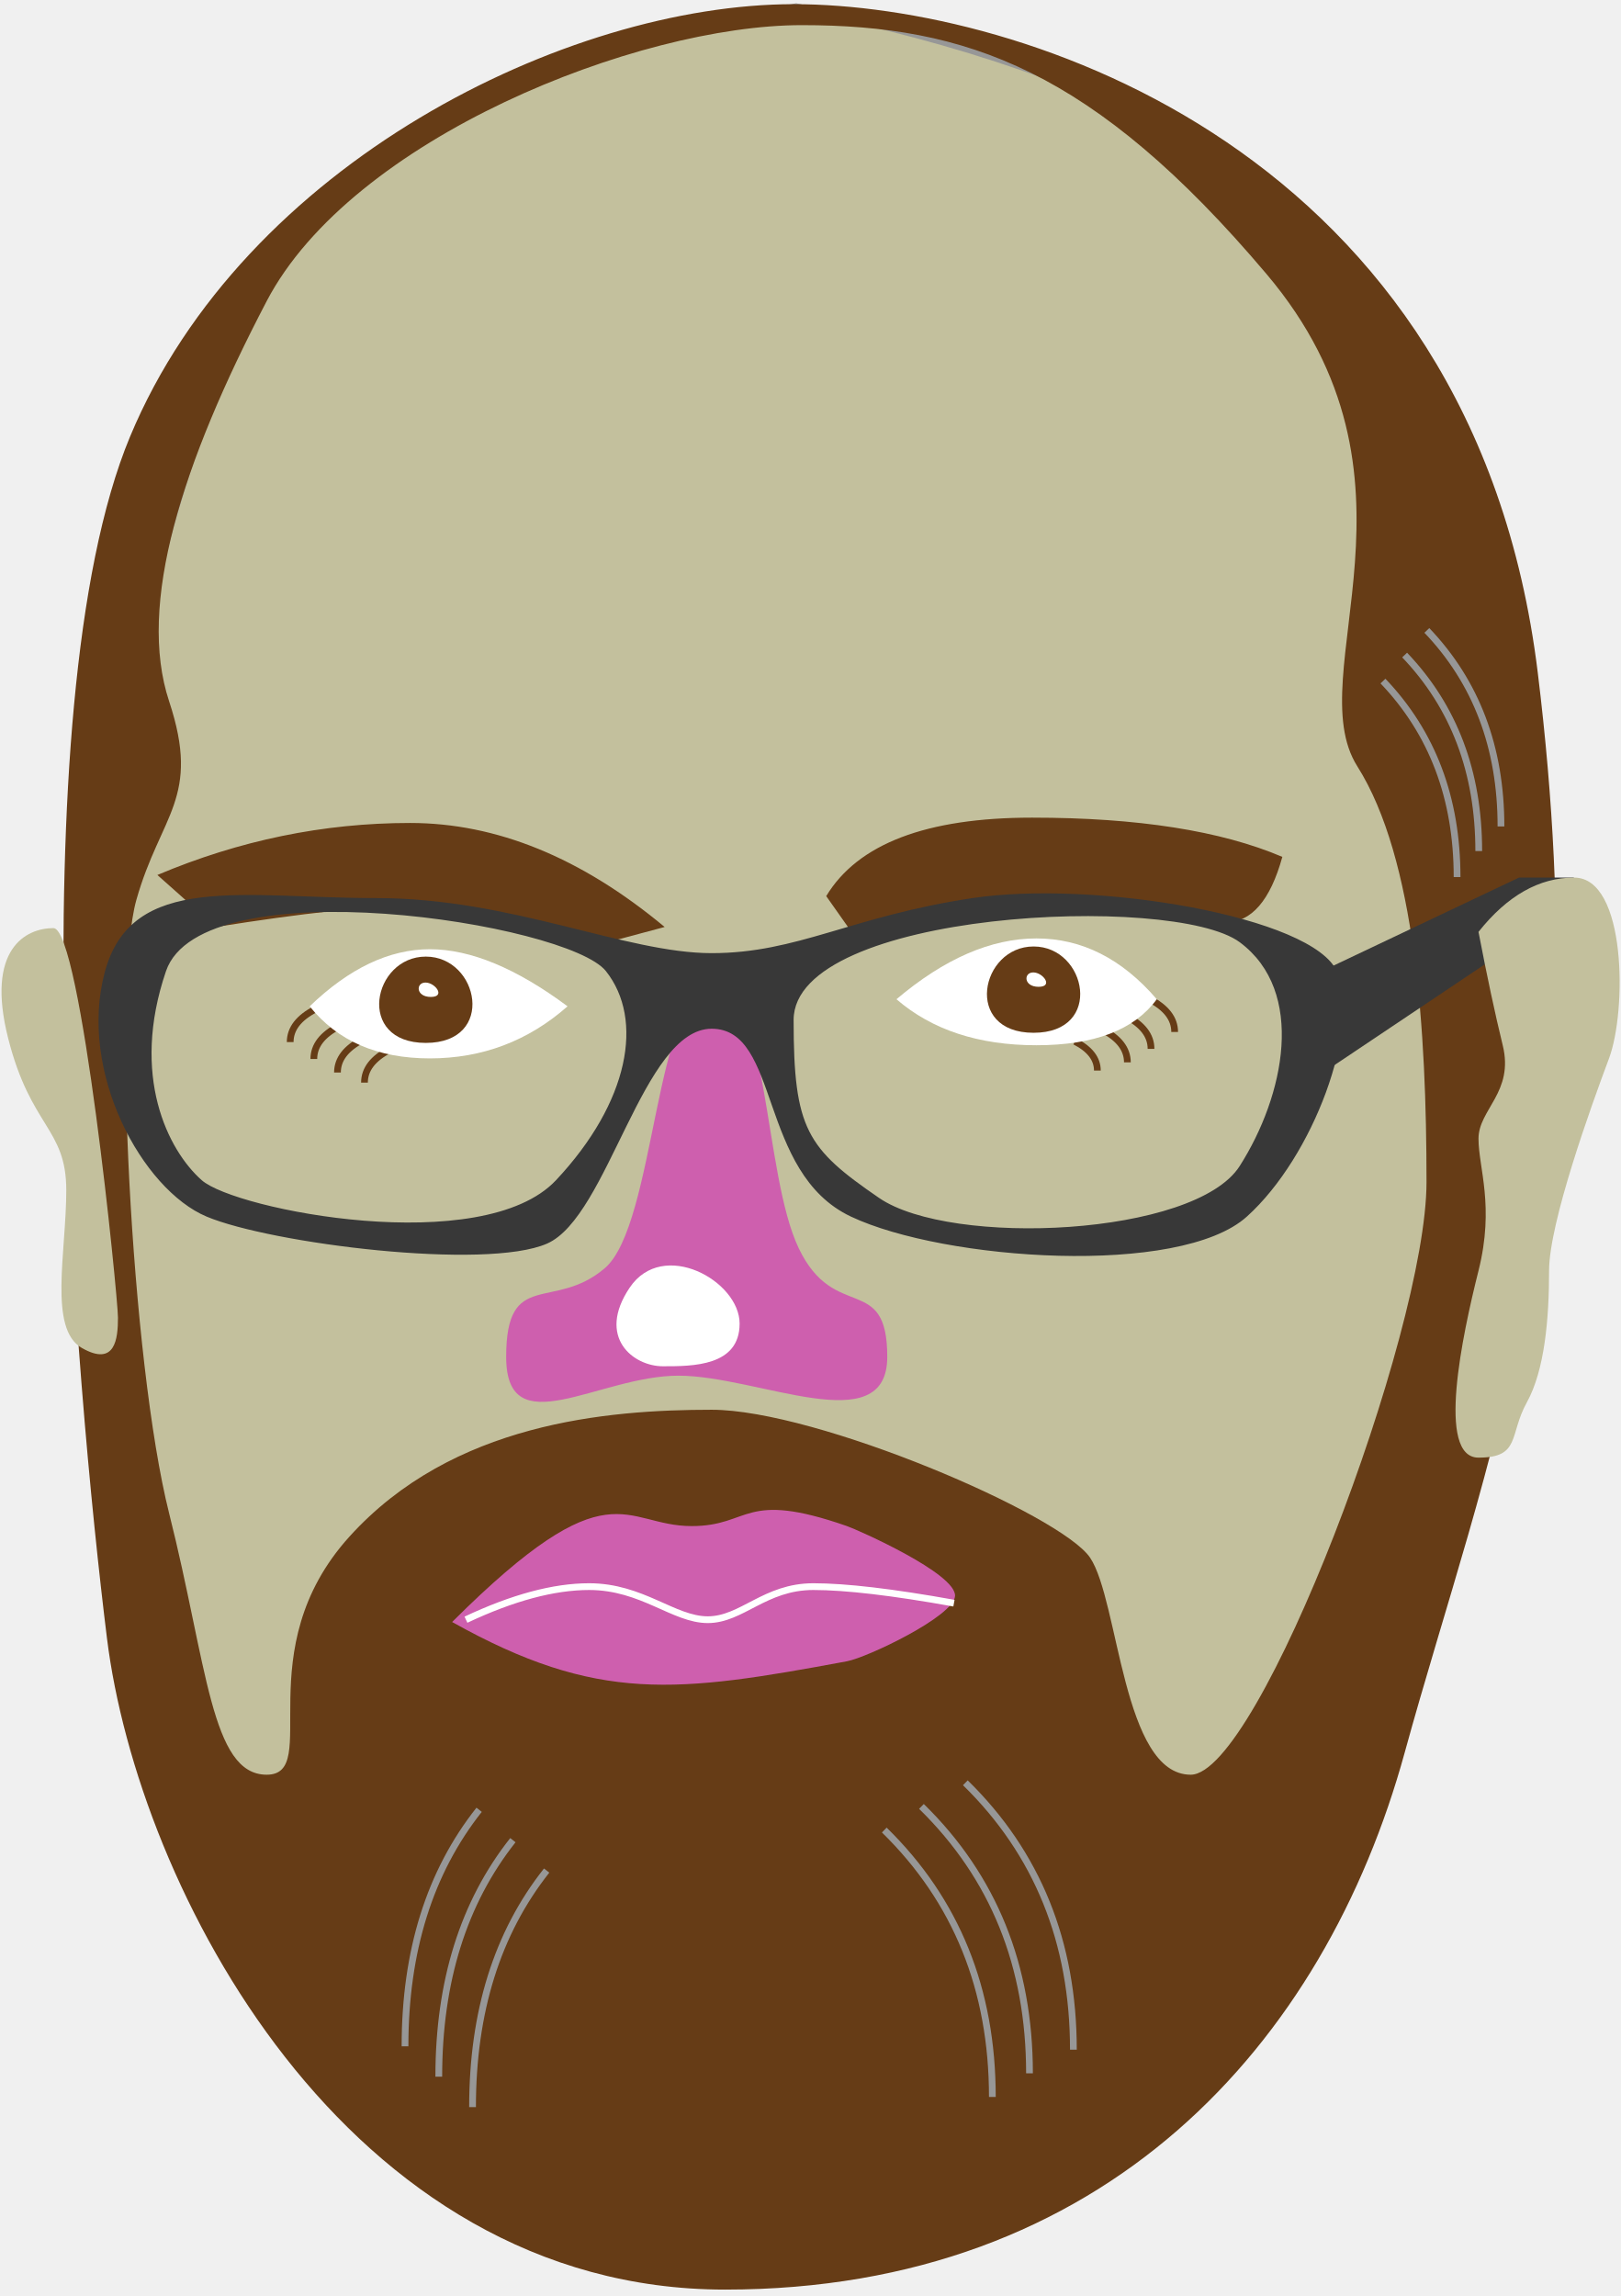
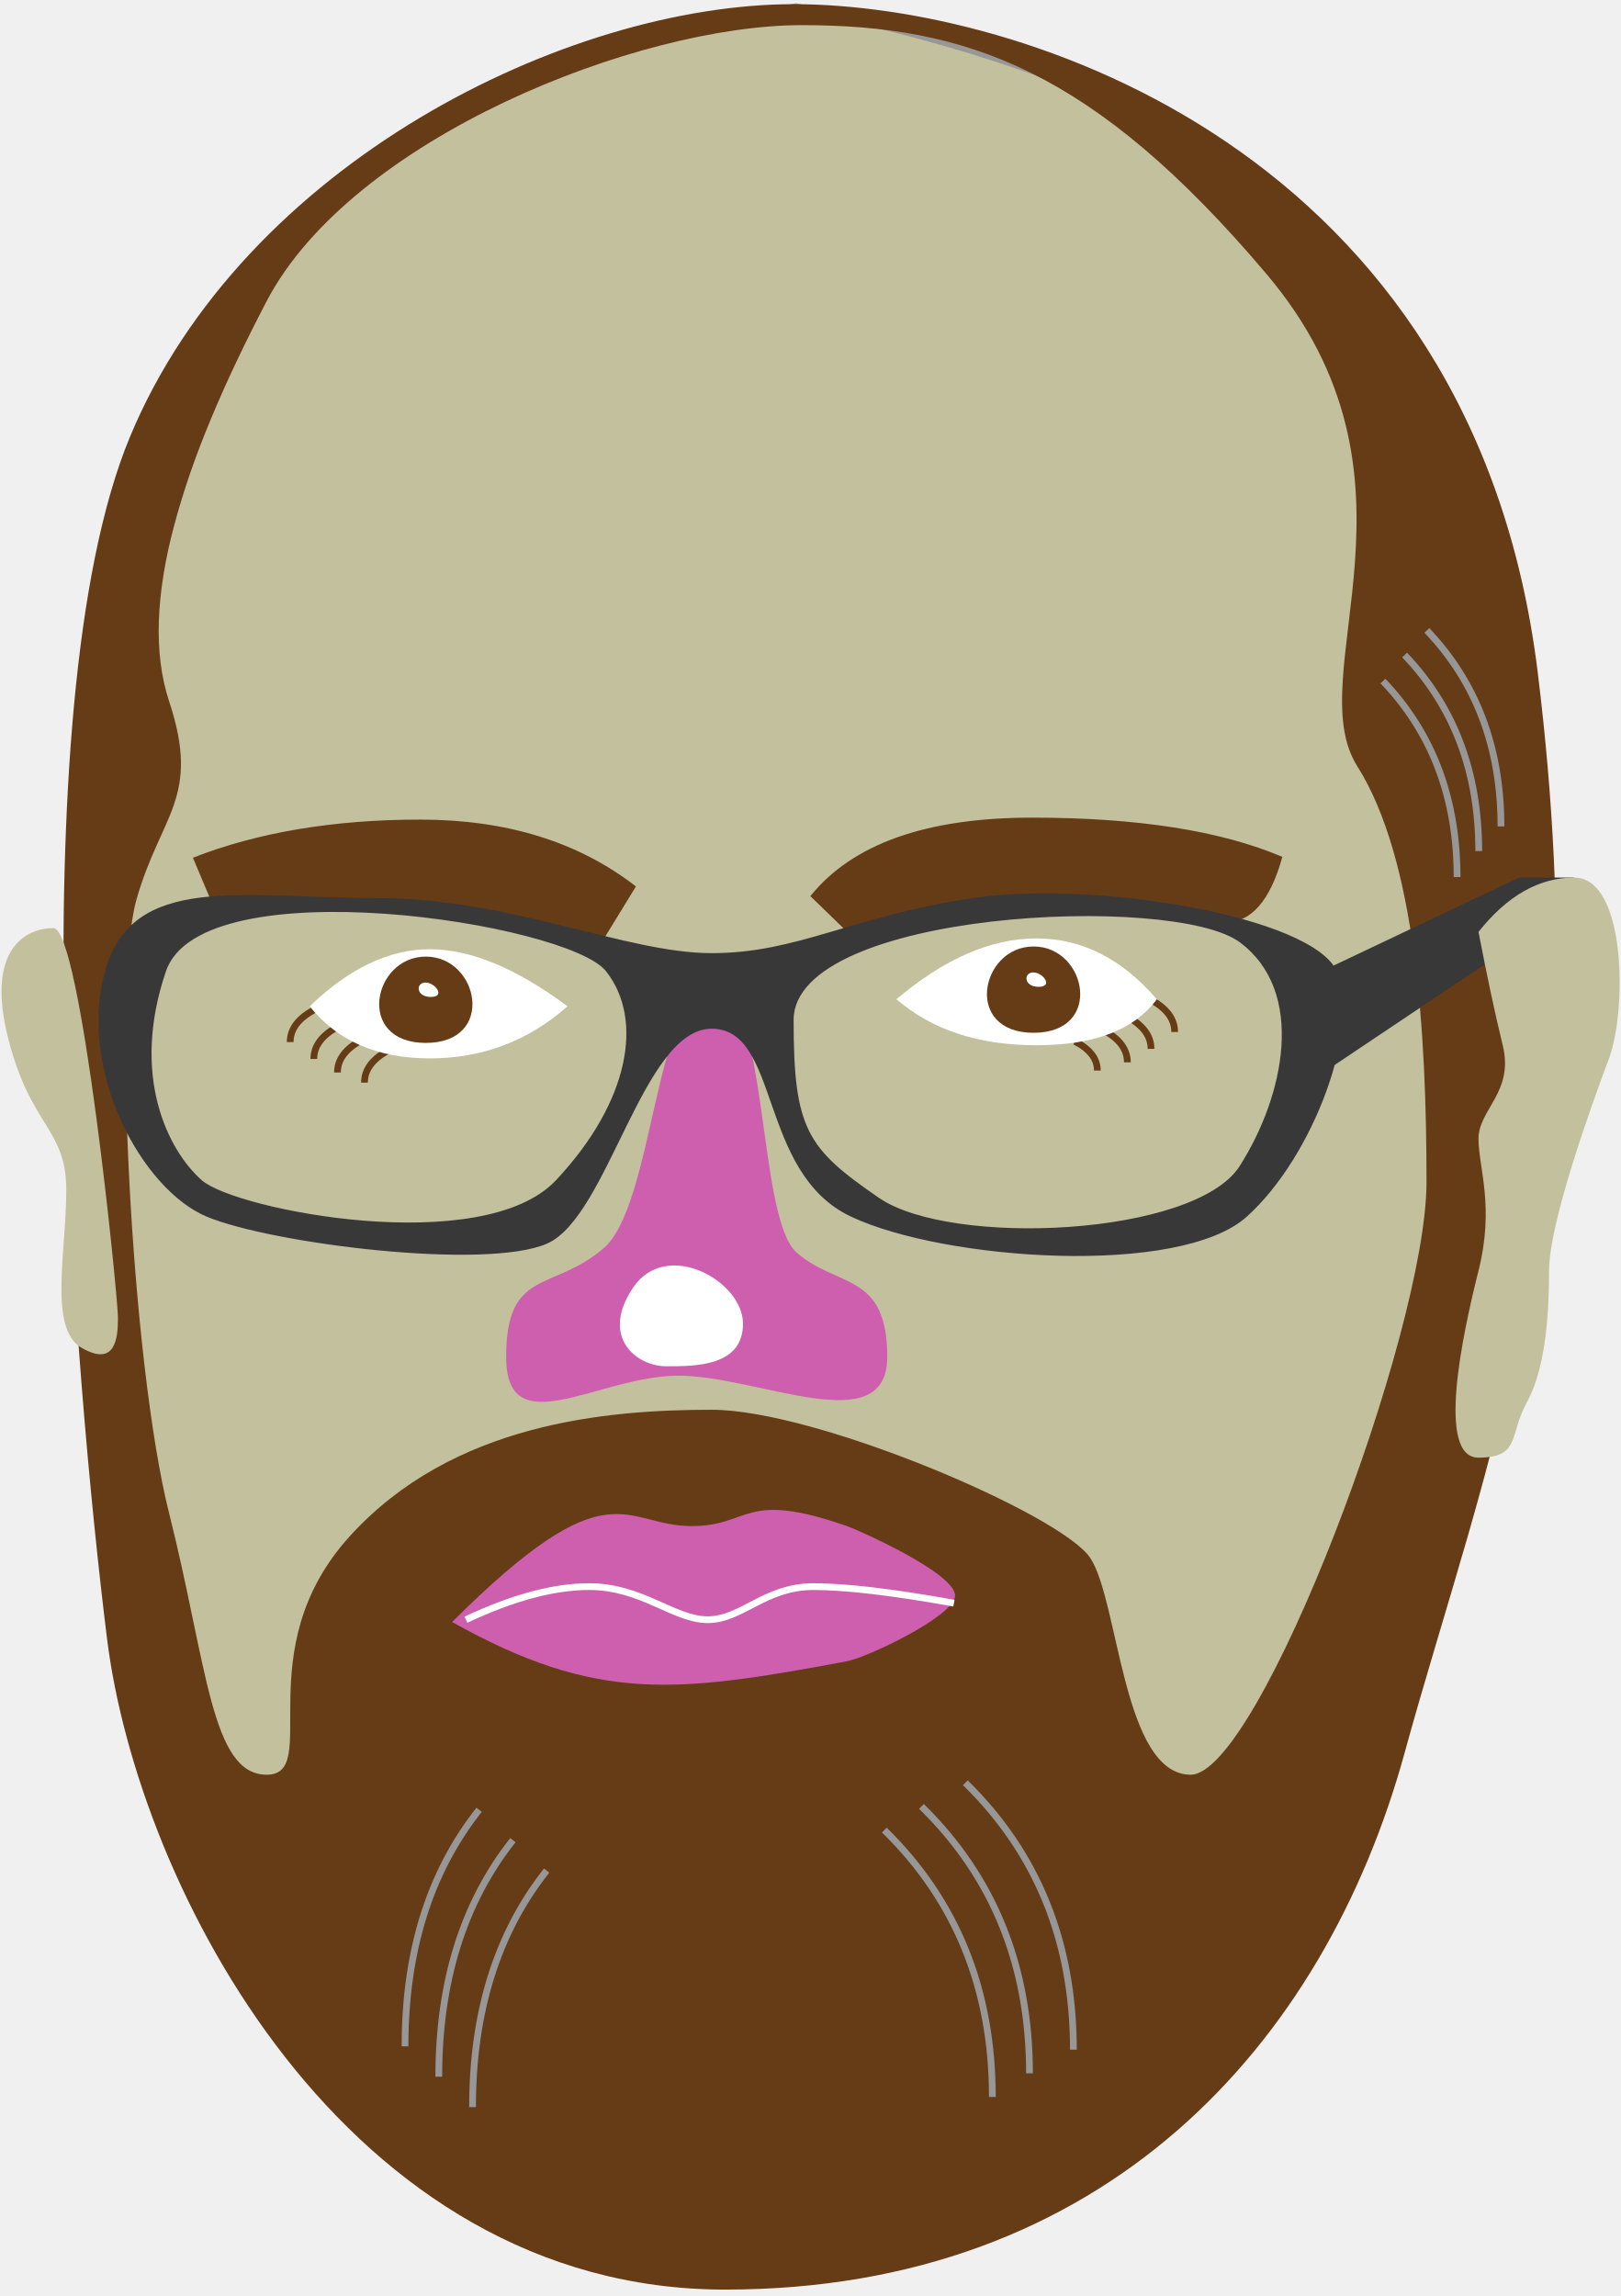
<svg xmlns="http://www.w3.org/2000/svg" width="240" height="340" viewBox="0 0 240 340">
  <g fill="none" fill-rule="evenodd">
    <path fill="#C3C09D" fill-rule="nonzero" stroke="#979797" d="M117.895,1 C75.642,8.005 48.534,23.628 36.57,47.867 C24.607,72.107 17.75,102.758 16,139.82 C17.268,183.914 19.784,216.97 23.547,238.988 C29.191,272.016 39.434,333.027 111.855,333.027 C184.277,333.027 196.445,269.035 207.973,238.988 C215.658,218.957 220.852,185.901 223.555,139.82 C223.714,108.539 218.52,80.07 207.973,54.414 C197.426,28.758 167.4,10.953 117.895,1 Z" />
-     <path fill="#CE5FAE" fill-rule="nonzero" d="M105.484,146.406 C96.984,146.406 97.125,181.332 89.559,187.797 C81.992,194.262 74.955,187.783 74.955,200.93 C74.955,214.076 88.656,203.715 100.469,203.715 C112.281,203.715 131.387,213.484 131.387,200.93 C131.387,188.375 123.59,195.933 118.285,184.863 C112.98,173.794 113.984,146.406 105.484,146.406 Z" />
+     <path fill="#CE5FAE" fill-rule="nonzero" d="M105.484,146.406 C96.984,146.406 96.93,178.398 89.364,184.863 C81.798,191.328 74.955,187.783 74.955,200.93 C74.955,214.076 88.656,203.715 100.469,203.715 C112.281,203.715 131.387,213.484 131.387,200.93 C131.387,188.375 124.015,190.749 117.999,185.517 C111.984,180.285 113.984,146.406 105.484,146.406 Z" />
    <path fill="#663C16" fill-rule="nonzero" d="M19.26,64.652 C36.127,24.16 84.026,0.619 117.539,0.619 C151.052,0.619 218.199,22.075 227.713,99.59 C237.227,177.104 219.861,216.373 208.006,259.537 C196.15,302.701 163.625,339.053 107.379,339.053 C51.133,339.053 20.412,279.422 15.842,242.611 C11.271,205.801 2.393,105.145 19.26,64.652 Z M51.752,227.539 C66.998,210.695 89.869,208.762 105.395,208.762 C120.92,208.762 157.133,224.273 161.424,230.672 C165.715,237.07 166.215,262.805 176.322,262.805 C186.43,262.805 211.24,197.367 211.24,175.051 C211.24,152.734 209.642,127.144 200.993,113.476 C192.345,99.808 213.182,70.881 187.542,40.571 C161.902,10.262 143.055,3.723 118.725,3.723 C94.395,3.723 52.088,20.506 39.488,44.598 C26.889,68.689 20.293,89.516 25.045,103.857 C29.797,118.199 23.775,120.59 20.193,133.264 C16.611,145.938 19.395,201.652 25.045,224.102 C30.695,246.551 31.238,262.805 39.488,262.805 C47.738,262.805 36.506,244.383 51.752,227.539 Z" />
    <path fill="#CE5FAE" fill-rule="nonzero" d="M102.422,225.988 C111.225,225.988 109.958,220.596 125.418,225.988 C127.061,226.561 141.663,233.034 141.424,236.354 C141.206,239.371 128.417,245.451 125.418,246.008 C100.202,250.692 88.494,252.24 66.951,240.193 C90.412,216.797 92.238,225.988 102.422,225.988 Z" />
    <path stroke="#FFF" d="M69,239.851 C75.927,236.586 82.007,234.953 87.24,234.953 C95.09,234.953 99.759,239.851 104.809,239.851 C109.859,239.851 113.241,234.953 120.443,234.953 C125.244,234.953 132.183,235.769 141.262,237.402" />
-     <path fill="#663C16" fill-rule="nonzero" d="M98.422 137.271C86.091 127.003 73.526 121.869 60.727 121.869 47.927 121.869 35.453 124.436 23.305 129.57L31.961 137.271C44.931 135.205 54.52 134.172 60.727 134.172 66.934 134.172 75.891 136.171 87.6 140.168L98.422 137.271zM122.348 132.699C127.03 124.953 137.188 121.08 152.82 121.08 168.453 121.08 180.81 123.017 189.891 126.89 188.103 133.351 185.305 136.582 181.496 136.582 175.783 136.582 167.199 132.699 156.119 132.699 148.732 132.699 139.176 135.111 127.449 139.934L122.348 132.699z" />
+     <path fill="#663C16" fill-rule="nonzero" d="M94.172 131.269C85.674 124.669 75.026 121.369 62.227 121.369 49.427 121.369 38.207 123.251 28.567 127.014L32.461 136.271C42.522 134.872 51.777 134.172 60.227 134.172 68.676 134.172 77.967 136.504 88.1 141.168L94.172 131.269zM120 132.699C126.247 124.953 137.188 121.08 152.82 121.08 168.453 121.08 180.81 123.017 189.891 126.89 188.103 133.351 185.305 136.582 181.496 136.582 175.783 136.582 167.199 132.699 156.119 132.699 148.732 132.699 139.176 135.111 127.449 139.934L120 132.699z" />
    <polygon fill="#383838" fill-rule="nonzero" points="196.229 143.578 224.938 129.953 233.051 129.953 233.051 133.975 196.229 158.648" />
    <g fill-rule="nonzero" stroke="#663C16" transform="translate(42.417 149)">
      <path d="M4.328.421C1.812 1.713.555 3.346.555 5.318M7.828 2.921C5.312 4.213 4.055 5.846 4.055 7.818M11.328 4.921C8.812 6.213 7.555 7.846 7.555 9.818M15.328 6.421C12.812 7.713 11.555 9.346 11.555 11.318" />
    </g>
    <g fill-rule="nonzero" stroke="#663C16" transform="matrix(-1 0 0 1 174.5 147.5)">
      <path d="M4.328.421C1.812 1.713.555 3.346.555 5.318M7.828 2.921C5.312 4.213 4.055 5.846 4.055 7.818M11.328 4.921C8.812 6.213 7.555 7.846 7.555 9.818M15.328 6.71C13.109 7.85 12 9.29 12 11.029" />
    </g>
    <path fill="#C3C09D" fill-rule="nonzero" d="M218.938 137.995C223.197 132.636 227.918 129.957 233.101 129.957 240.875 129.957 240.901 149.704 238.265 156.735 235.628 163.767 229.389 181.058 229.389 188.175 229.389 195.292 228.743 202.892 226.09 207.682 223.437 212.472 225.207 215.852 218.938 215.852 212.668 215.852 216.528 197.758 218.938 188.175 221.347 178.592 218.938 172.933 218.938 168.616 218.938 164.3 224.226 161.725 222.53 154.805 221.4 150.191 220.202 144.588 218.938 137.995zM7.913 137.438C3.834 137.438-2.147 140.51 1.206 153.748 4.56 166.986 9.814 167.048 9.814 176.246 9.814 185.444 7.145 196.771 12.113 199.607 17.082 202.444 17.468 198.222 17.468 195.121 17.468 192.021 11.992 137.438 7.913 137.438z" />
    <path fill="#383838" fill-rule="nonzero" d="M105.381,141.145 C118.131,141.145 126.006,135.699 143.996,132.994 C161.986,130.289 194.551,135.699 198.01,143.936 C201.469,152.172 194.551,171.211 184.639,180.156 C174.727,189.102 139.822,186.682 126.006,180.156 C112.189,173.631 115.598,152.338 105.381,152.338 C95.164,152.338 90.102,180.156 81.018,184.152 C71.934,188.148 40.098,184.152 30.59,180.156 C21.082,176.16 11.531,158.758 15.52,143.936 C19.508,129.113 35.973,132.994 55.832,132.994 C75.691,132.994 92.631,141.145 105.381,141.145 Z M24.58,143.811 C19.291,159.314 24.869,170.338 29.869,174.766 C34.869,179.193 71.486,186.332 82.338,174.766 C93.189,163.199 95.396,150.963 89.729,143.811 C84.061,136.658 29.869,128.307 24.58,143.811 Z M117.52,151.041 C117.52,167.234 119.496,170.061 130.17,177.391 C140.844,184.721 176.945,183.066 183.574,172.674 C190.203,162.281 193.426,146.828 183.574,139.523 C173.723,132.219 117.52,134.848 117.52,151.041 Z" />
    <path fill="#FFF" fill-rule="nonzero" d="M45.859 149.02C51.704 143.384 57.637 140.566 63.656 140.566 69.676 140.566 76.471 143.384 84.043 149.02 78.208 154.16 71.413 156.73 63.656 156.73 55.9 156.73 49.967 154.16 45.859 149.02zM132.75 147.969C139.842 141.967 146.751 138.967 153.475 138.967 160.199 138.967 166.139 141.967 171.297 147.969 167.977 152.512 162.036 154.783 153.475 154.783 144.913 154.783 138.005 152.512 132.75 147.969z" />
    <path fill="#663C16" fill-rule="nonzero" d="M153.055,140.158 C145.178,140.158 142.605,152.938 153.055,152.938 C163.504,152.938 160.932,140.158 153.055,140.158 Z M63.055,141.658 C55.178,141.658 52.605,154.438 63.055,154.438 C73.504,154.438 70.932,141.658 63.055,141.658 Z" />
-     <path fill="#FFF" fill-rule="nonzero" d="M93.242,190.682 C88.318,198.006 93.738,202.322 98.166,202.322 C102.594,202.322 109.523,202.322 109.523,196.002 C109.523,189.682 98.166,183.357 93.242,190.682 Z" />
+     <path fill="#FFF" fill-rule="nonzero" d="M93.742,190.682 C88.818,198.006 94.238,202.322 98.666,202.322 C103.094,202.322 110.023,202.322 110.023,196.002 C110.023,189.682 98.666,183.357 93.742,190.682 Z" />
    <path stroke="#979797" d="M204.791 100.855C212.107 108.518 215.766 118.194 215.766 129.883M208 97C215.316 104.663 218.975 114.339 218.975 126.027" />
    <path stroke="#979797" d="M59.975,268 C67.291,277.247 70.949,288.922 70.949,303.027" transform="matrix(-1 0 0 1 130.924 0)" />
    <path stroke="#979797" d="M130.949 271C141.616 281.435 146.949 294.61 146.949 310.527M136.449 267.5C147.116 277.935 152.449 291.11 152.449 307.027M142.949 264C153.616 274.435 158.949 287.61 158.949 303.527" />
    <path stroke="#979797" d="M64.975,272.5 C72.291,281.747 75.949,293.422 75.949,307.527" transform="matrix(-1 0 0 1 140.924 0)" />
    <path stroke="#979797" d="M69.975,277 C77.291,286.247 80.949,297.922 80.949,312.027" transform="matrix(-1 0 0 1 150.924 0)" />
    <path stroke="#979797" d="M211.291,93.355 C218.607,101.018 222.266,110.694 222.266,122.383" />
    <path fill="#FFF" fill-rule="nonzero" d="M63.003 145.5C64.452 145.5 66.043 147.63 63.799 147.63 61.555 147.63 61.555 145.5 63.003 145.5zM153.003 144C154.452 144 156.043 146.13 153.799 146.13 151.555 146.13 151.555 144 153.003 144z" />
  </g>
</svg>
